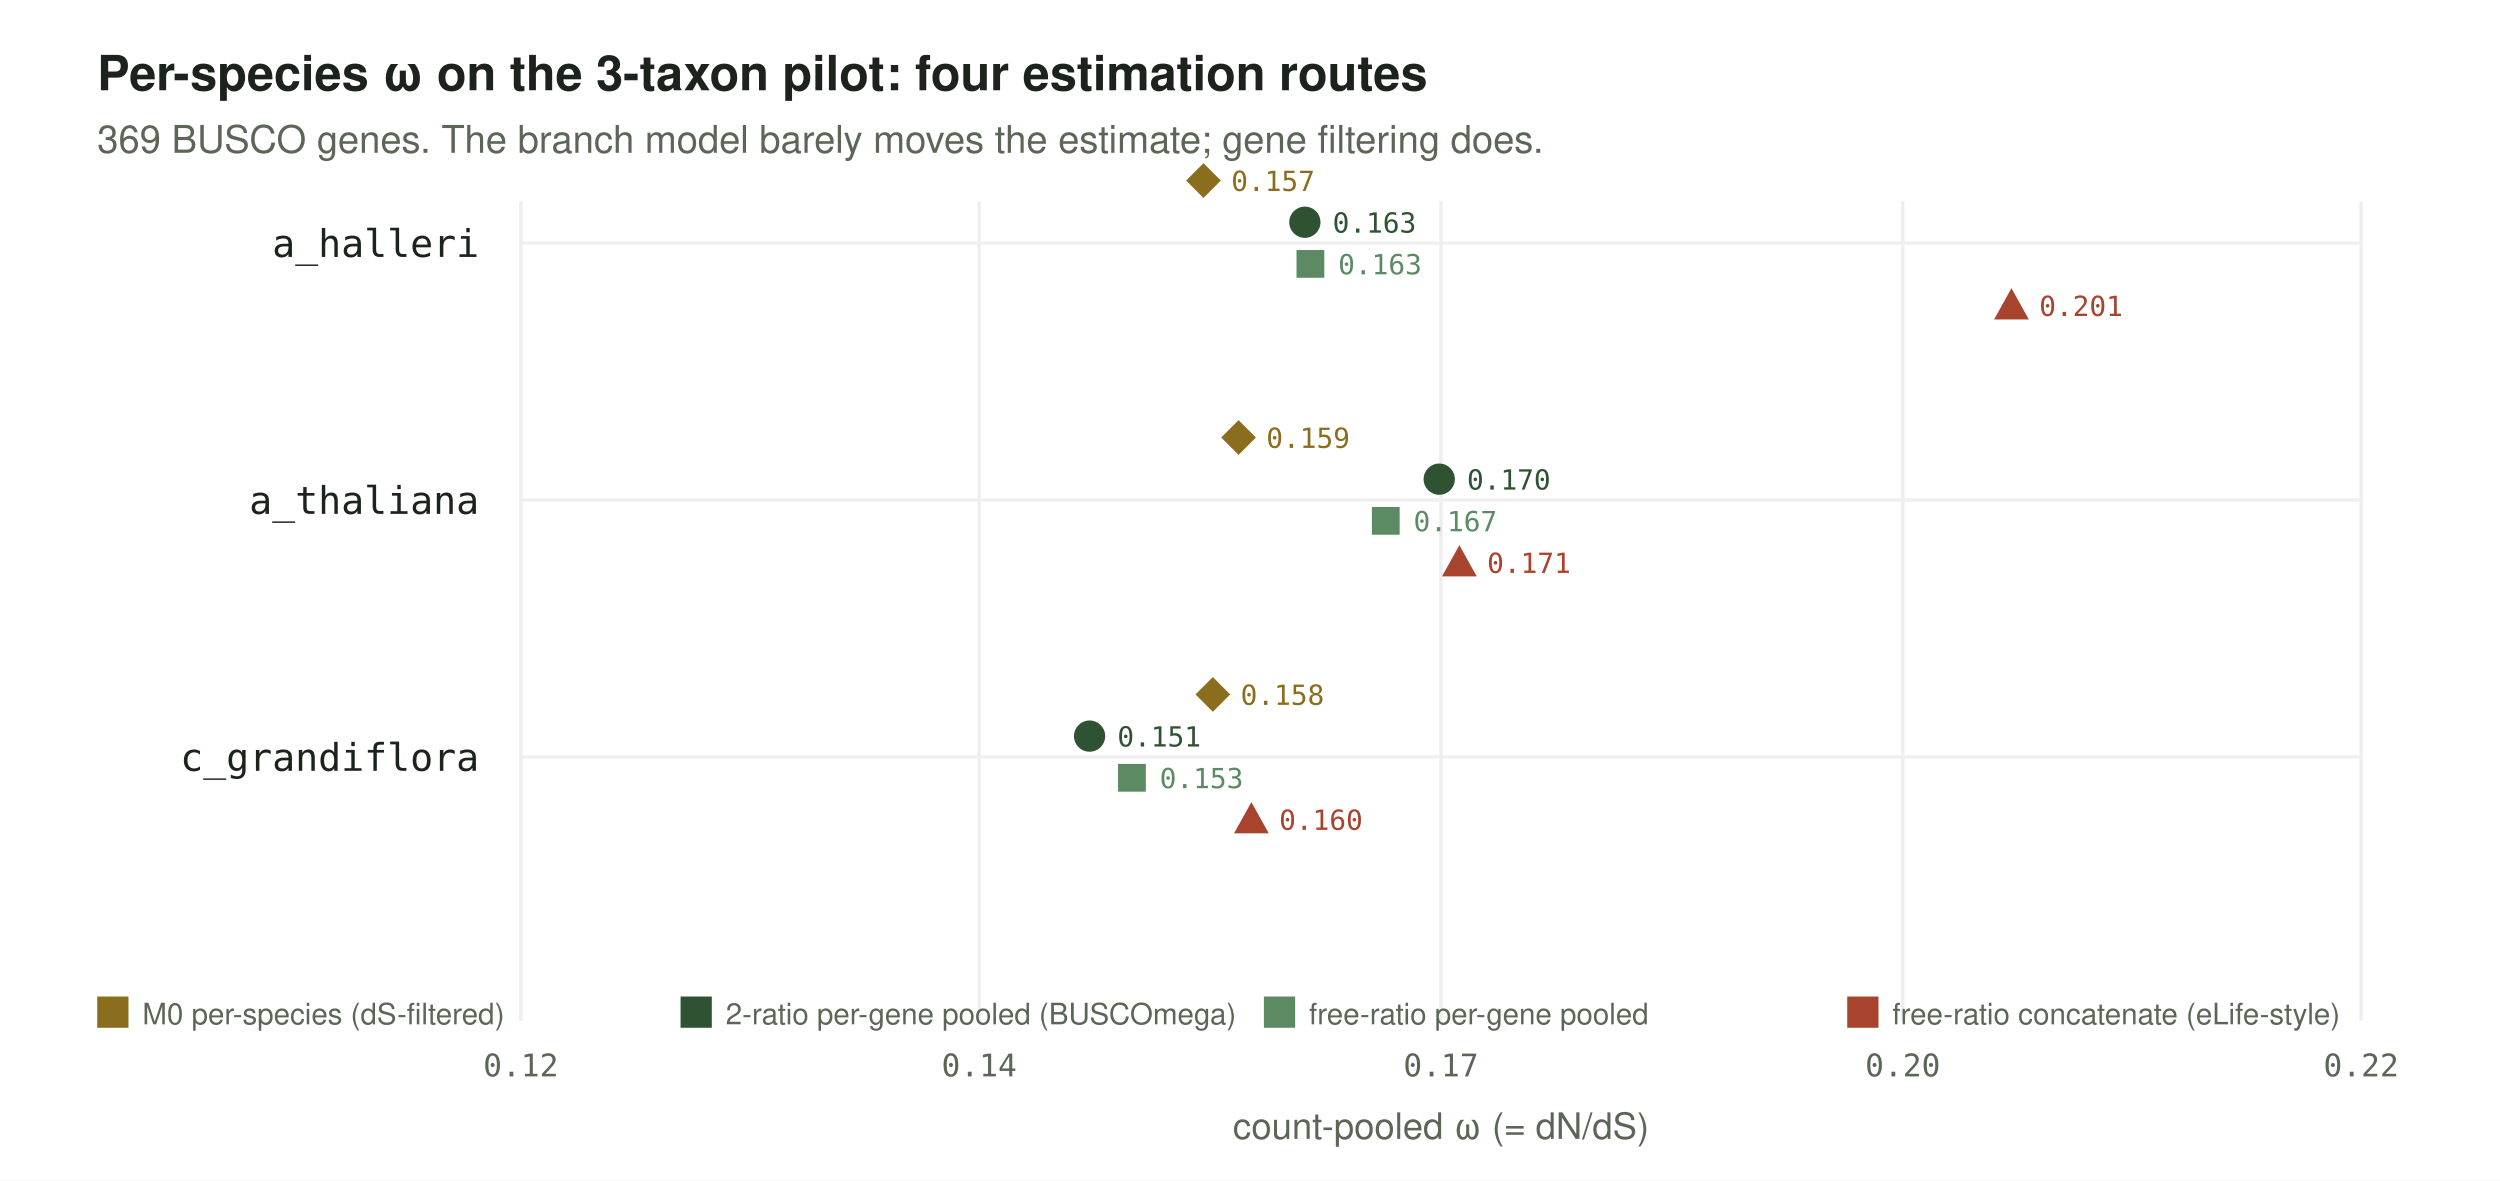
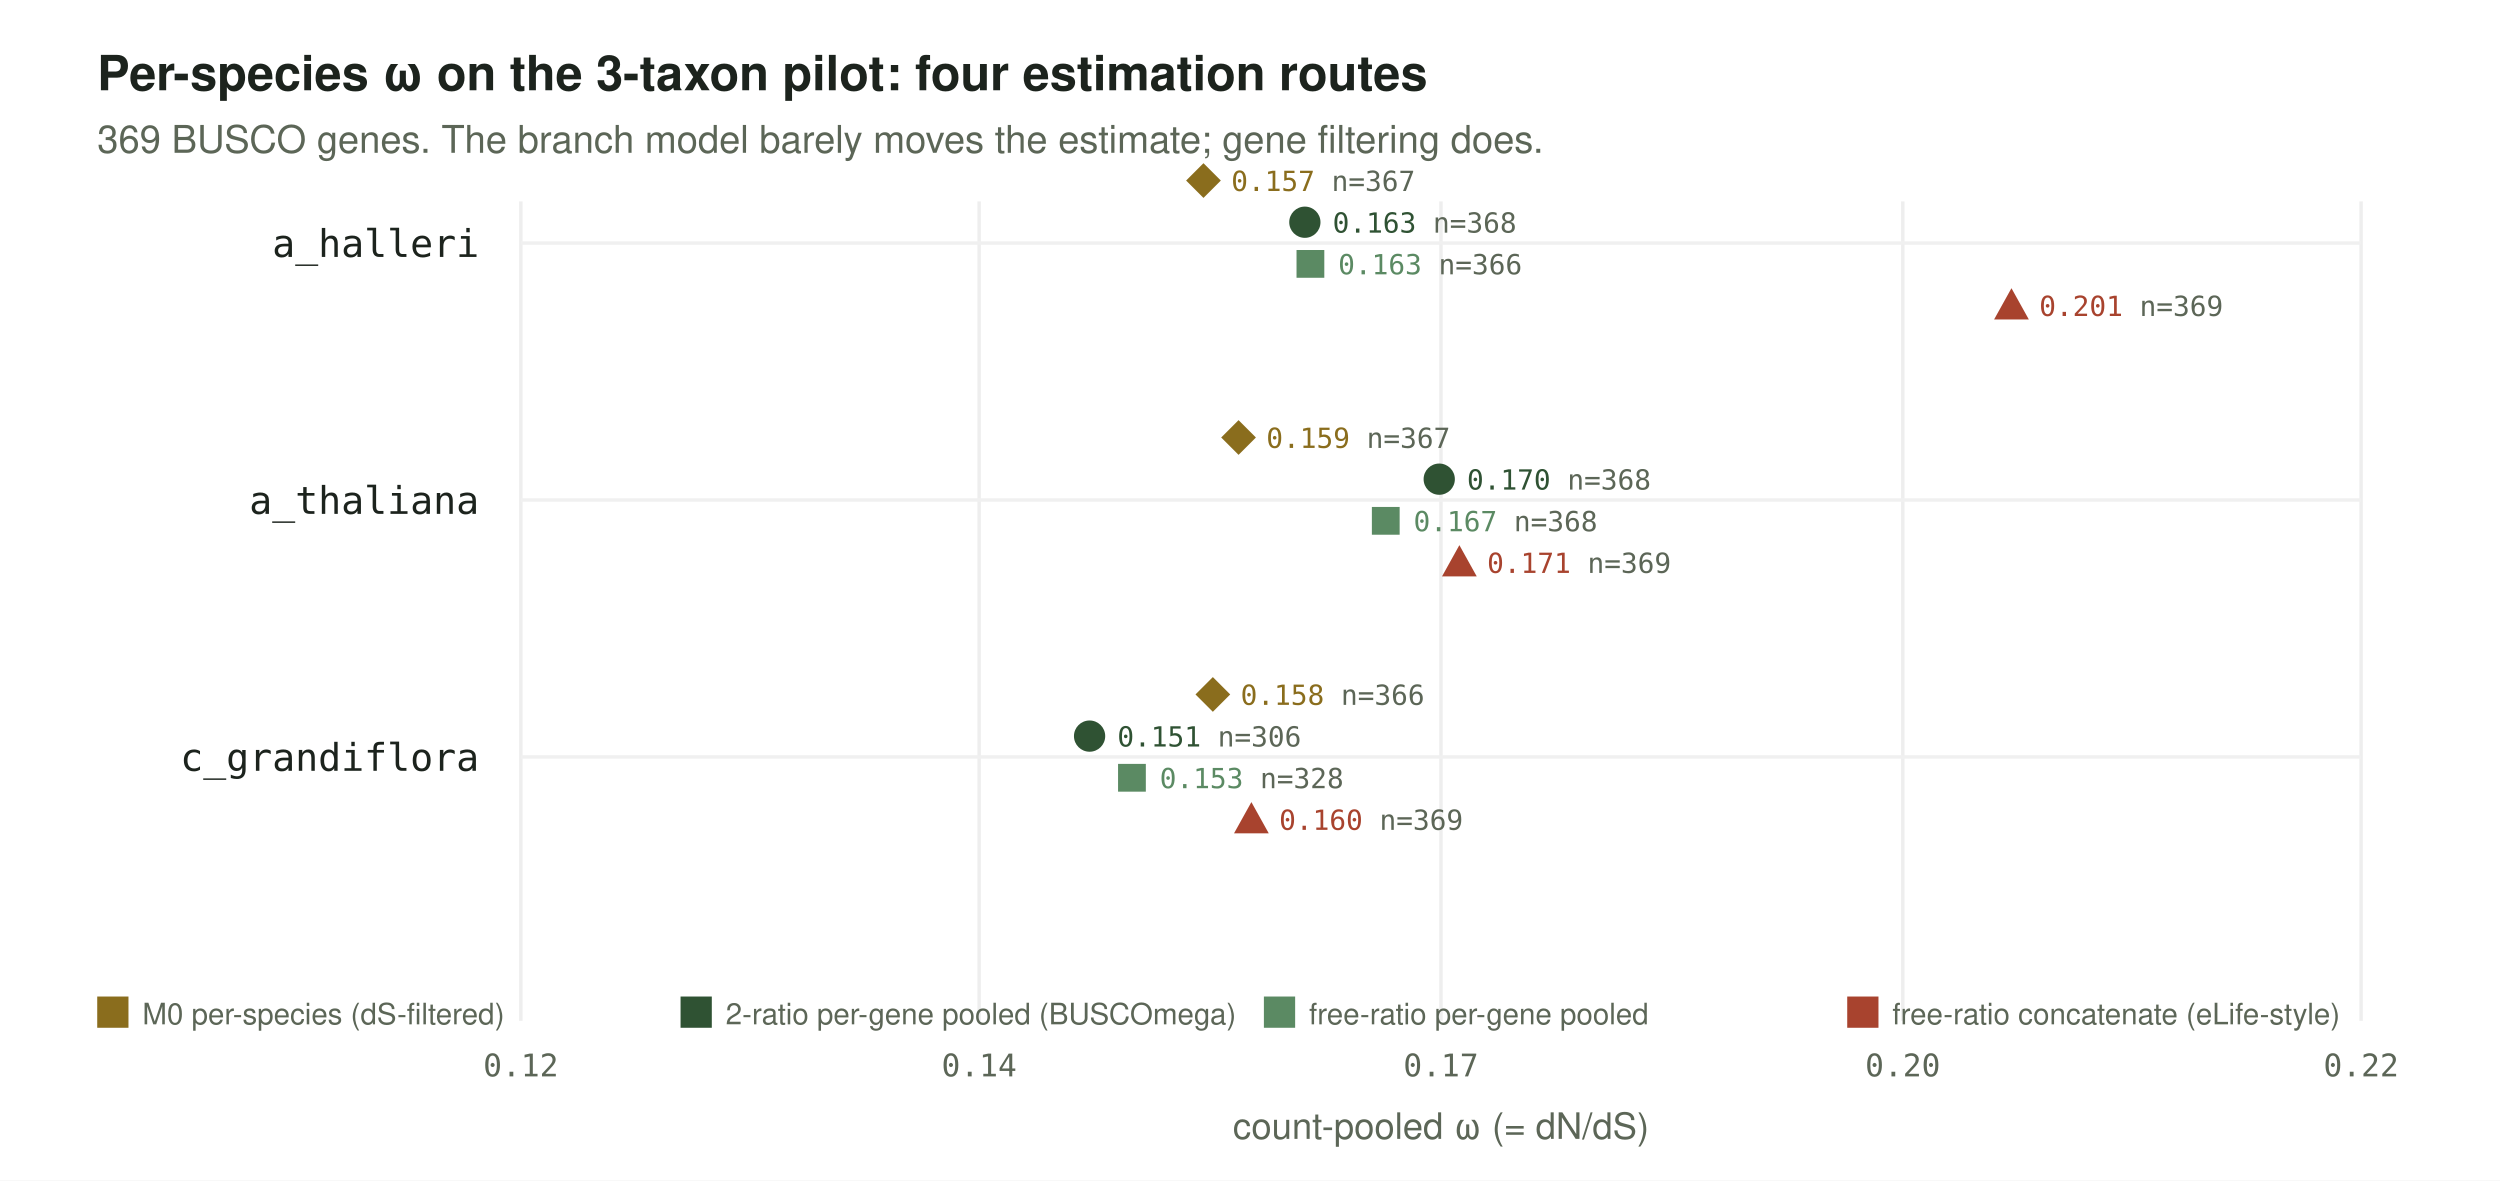
<svg xmlns="http://www.w3.org/2000/svg" viewBox="0 0 720 340">
  <rect width="720" height="340" fill="#ffffff" />
  <text x="28" y="26" font-family="ui-sans-serif,-apple-system,Segoe UI,Helvetica,Arial,sans-serif" font-size="14" font-weight="700" fill="#1c231d">Per-species ω on the 3-taxon pilot: four estimation routes</text>
  <text x="28" y="44" font-family="ui-sans-serif,-apple-system,Segoe UI,Helvetica,Arial,sans-serif" font-size="11" fill="#5c6657">369 BUSCO genes. The branch model barely moves the estimate; gene filtering does.</text>
  <line x1="150" y1="58" x2="150" y2="294" stroke="#eee" />
  <text x="150" y="310" font-family="ui-monospace,Menlo,Consolas,monospace" font-size="9" fill="#5c6657" text-anchor="middle">0.12</text>
  <line x1="282" y1="58" x2="282" y2="294" stroke="#eee" />
  <text x="282" y="310" font-family="ui-monospace,Menlo,Consolas,monospace" font-size="9" fill="#5c6657" text-anchor="middle">0.14</text>
  <line x1="415" y1="58" x2="415" y2="294" stroke="#eee" />
  <text x="415" y="310" font-family="ui-monospace,Menlo,Consolas,monospace" font-size="9" fill="#5c6657" text-anchor="middle">0.17</text>
  <line x1="548" y1="58" x2="548" y2="294" stroke="#eee" />
  <text x="548" y="310" font-family="ui-monospace,Menlo,Consolas,monospace" font-size="9" fill="#5c6657" text-anchor="middle">0.20</text>
  <line x1="680" y1="58" x2="680" y2="294" stroke="#eee" />
  <text x="680" y="310" font-family="ui-monospace,Menlo,Consolas,monospace" font-size="9" fill="#5c6657" text-anchor="middle">0.22</text>
  <text x="415" y="328" font-family="ui-sans-serif,-apple-system,Segoe UI,Helvetica,Arial,sans-serif" font-size="10.5" fill="#5c6657" text-anchor="middle">count-pooled ω (= dN/dS)</text>
  <text x="138" y="74" font-family="ui-monospace,Menlo,Consolas,monospace" font-size="11" fill="#1c231d" text-anchor="end">a_halleri</text>
  <line x1="150" y1="70" x2="680" y2="70" stroke="#f0f0f0" />
  <path d="M 346.6 47 l 5 5 l -5 5 l -5 -5 z" fill="#8A6D1D" />
-   <text x="354.6" y="55" font-family="ui-monospace,Menlo,Consolas,monospace" font-size="8" fill="#8A6D1D">0.157</text>
+   <text x="354.6" y="55" font-family="ui-monospace,Menlo,Consolas,monospace" font-size="8" fill="#8A6D1D">0.157  <tspan fill="#5c6657">n=367</tspan>
+   </text>
  <circle cx="375.8" cy="64" r="4.5" fill="#2F5233" />
-   <text x="383.8" y="67" font-family="ui-monospace,Menlo,Consolas,monospace" font-size="8" fill="#2F5233">0.163</text>
+   <text x="383.8" y="67" font-family="ui-monospace,Menlo,Consolas,monospace" font-size="8" fill="#2F5233">0.163  <tspan fill="#5c6657">n=368</tspan>
+   </text>
  <rect x="373.4" y="72" width="8" height="8" fill="#5B8A63" />
-   <text x="385.4" y="79" font-family="ui-monospace,Menlo,Consolas,monospace" font-size="8" fill="#5B8A63">0.163</text>
+   <text x="385.4" y="79" font-family="ui-monospace,Menlo,Consolas,monospace" font-size="8" fill="#5B8A63">0.163  <tspan fill="#5c6657">n=366</tspan>
+   </text>
  <path d="M 579.3 83 l 5 9 l -10 0 z" fill="#A8432E" />
-   <text x="587.3" y="91" font-family="ui-monospace,Menlo,Consolas,monospace" font-size="8" fill="#A8432E">0.201</text>
+   <text x="587.3" y="91" font-family="ui-monospace,Menlo,Consolas,monospace" font-size="8" fill="#A8432E">0.201  <tspan fill="#5c6657">n=369</tspan>
+   </text>
  <text x="138" y="148" font-family="ui-monospace,Menlo,Consolas,monospace" font-size="11" fill="#1c231d" text-anchor="end">a_thaliana</text>
  <line x1="150" y1="144" x2="680" y2="144" stroke="#f0f0f0" />
  <path d="M 356.7 121 l 5 5 l -5 5 l -5 -5 z" fill="#8A6D1D" />
-   <text x="364.7" y="129" font-family="ui-monospace,Menlo,Consolas,monospace" font-size="8" fill="#8A6D1D">0.159</text>
+   <text x="364.7" y="129" font-family="ui-monospace,Menlo,Consolas,monospace" font-size="8" fill="#8A6D1D">0.159  <tspan fill="#5c6657">n=367</tspan>
+   </text>
  <circle cx="414.5" cy="138" r="4.5" fill="#2F5233" />
-   <text x="422.5" y="141" font-family="ui-monospace,Menlo,Consolas,monospace" font-size="8" fill="#2F5233">0.170</text>
+   <text x="422.5" y="141" font-family="ui-monospace,Menlo,Consolas,monospace" font-size="8" fill="#2F5233">0.170  <tspan fill="#5c6657">n=368</tspan>
+   </text>
  <rect x="395.1" y="146" width="8" height="8" fill="#5B8A63" />
-   <text x="407.1" y="153" font-family="ui-monospace,Menlo,Consolas,monospace" font-size="8" fill="#5B8A63">0.167</text>
+   <text x="407.1" y="153" font-family="ui-monospace,Menlo,Consolas,monospace" font-size="8" fill="#5B8A63">0.167  <tspan fill="#5c6657">n=368</tspan>
+   </text>
  <path d="M 420.3 157 l 5 9 l -10 0 z" fill="#A8432E" />
-   <text x="428.3" y="165" font-family="ui-monospace,Menlo,Consolas,monospace" font-size="8" fill="#A8432E">0.171</text>
+   <text x="428.3" y="165" font-family="ui-monospace,Menlo,Consolas,monospace" font-size="8" fill="#A8432E">0.171  <tspan fill="#5c6657">n=369</tspan>
+   </text>
  <text x="138" y="222" font-family="ui-monospace,Menlo,Consolas,monospace" font-size="11" fill="#1c231d" text-anchor="end">c_grandiflora</text>
  <line x1="150" y1="218" x2="680" y2="218" stroke="#f0f0f0" />
  <path d="M 349.3 195 l 5 5 l -5 5 l -5 -5 z" fill="#8A6D1D" />
-   <text x="357.3" y="203" font-family="ui-monospace,Menlo,Consolas,monospace" font-size="8" fill="#8A6D1D">0.158</text>
+   <text x="357.3" y="203" font-family="ui-monospace,Menlo,Consolas,monospace" font-size="8" fill="#8A6D1D">0.158  <tspan fill="#5c6657">n=366</tspan>
+   </text>
  <circle cx="313.8" cy="212" r="4.5" fill="#2F5233" />
-   <text x="321.8" y="215" font-family="ui-monospace,Menlo,Consolas,monospace" font-size="8" fill="#2F5233">0.151</text>
+   <text x="321.8" y="215" font-family="ui-monospace,Menlo,Consolas,monospace" font-size="8" fill="#2F5233">0.151  <tspan fill="#5c6657">n=306</tspan>
+   </text>
  <rect x="322.0" y="220" width="8" height="8" fill="#5B8A63" />
-   <text x="334.0" y="227" font-family="ui-monospace,Menlo,Consolas,monospace" font-size="8" fill="#5B8A63">0.153</text>
+   <text x="334.0" y="227" font-family="ui-monospace,Menlo,Consolas,monospace" font-size="8" fill="#5B8A63">0.153  <tspan fill="#5c6657">n=328</tspan>
+   </text>
  <path d="M 360.4 231 l 5 9 l -10 0 z" fill="#A8432E" />
-   <text x="368.4" y="239" font-family="ui-monospace,Menlo,Consolas,monospace" font-size="8" fill="#A8432E">0.160</text>
+   <text x="368.4" y="239" font-family="ui-monospace,Menlo,Consolas,monospace" font-size="8" fill="#A8432E">0.160  <tspan fill="#5c6657">n=369</tspan>
+   </text>
  <rect x="28" y="287" width="9" height="9" fill="#8A6D1D" />
  <text x="41" y="295" font-family="ui-sans-serif,-apple-system,Segoe UI,Helvetica,Arial,sans-serif" font-size="8.5" fill="#5c6657">M0 per-species (dS-filtered)</text>
  <rect x="196" y="287" width="9" height="9" fill="#2F5233" />
  <text x="209" y="295" font-family="ui-sans-serif,-apple-system,Segoe UI,Helvetica,Arial,sans-serif" font-size="8.5" fill="#5c6657">2-ratio per-gene pooled (BUSCOmega)</text>
  <rect x="364" y="287" width="9" height="9" fill="#5B8A63" />
  <text x="377" y="295" font-family="ui-sans-serif,-apple-system,Segoe UI,Helvetica,Arial,sans-serif" font-size="8.5" fill="#5c6657">free-ratio per-gene pooled</text>
  <rect x="532" y="287" width="9" height="9" fill="#A8432E" />
  <text x="545" y="295" font-family="ui-sans-serif,-apple-system,Segoe UI,Helvetica,Arial,sans-serif" font-size="8.5" fill="#5c6657">free-ratio concatenate (eLife-style)</text>
</svg>
